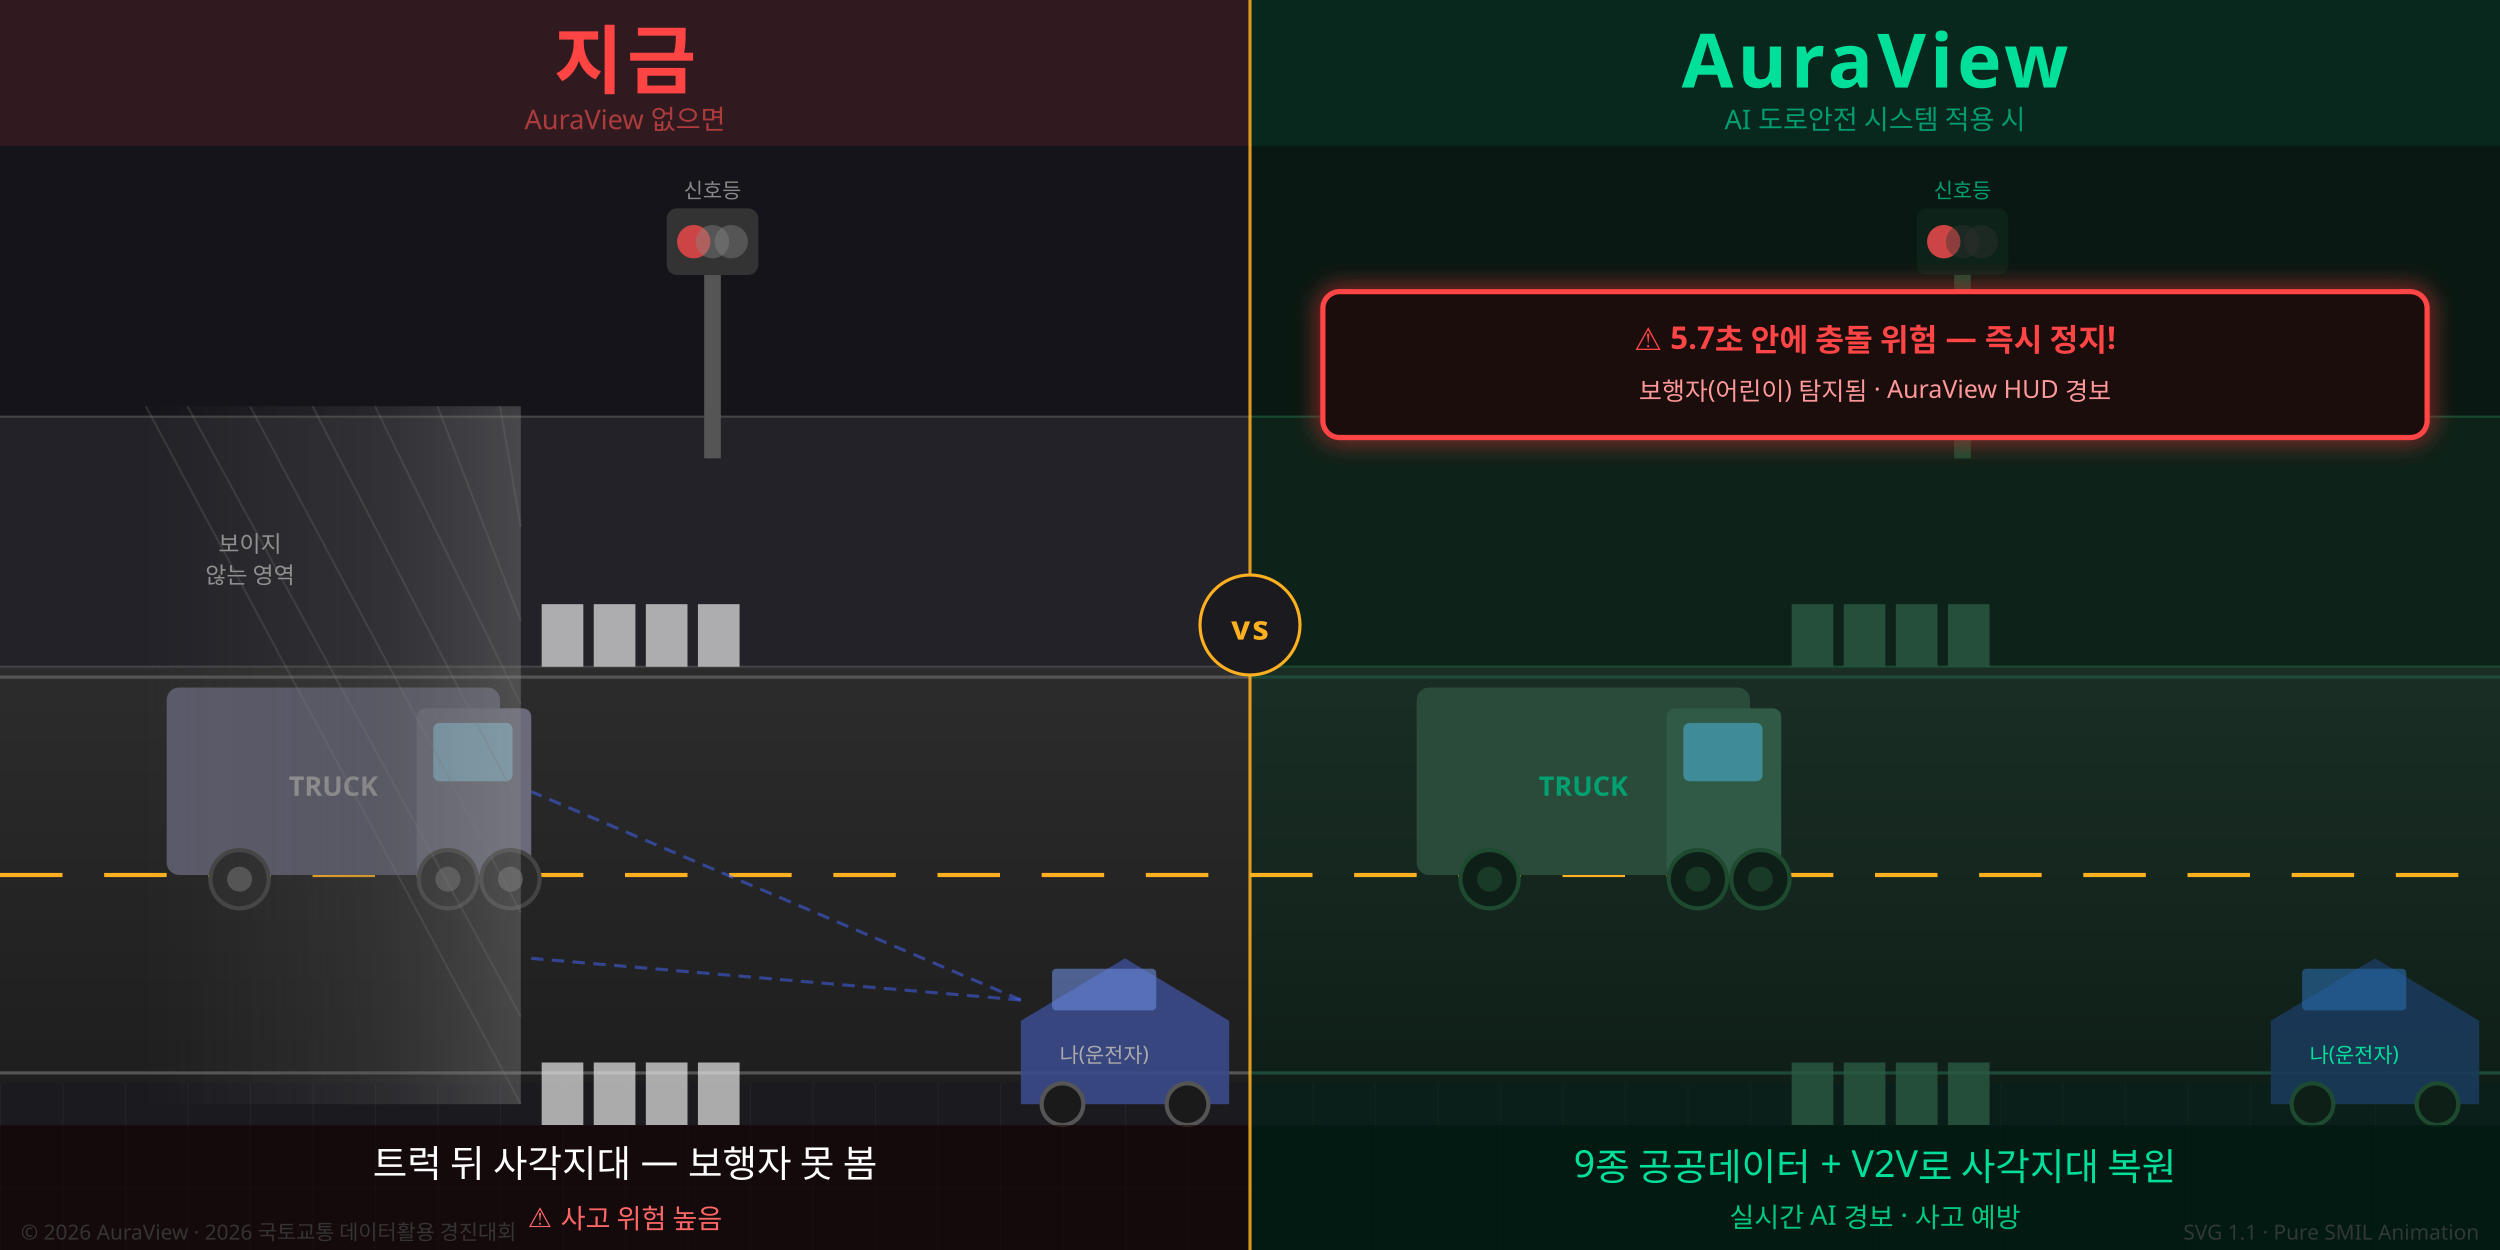
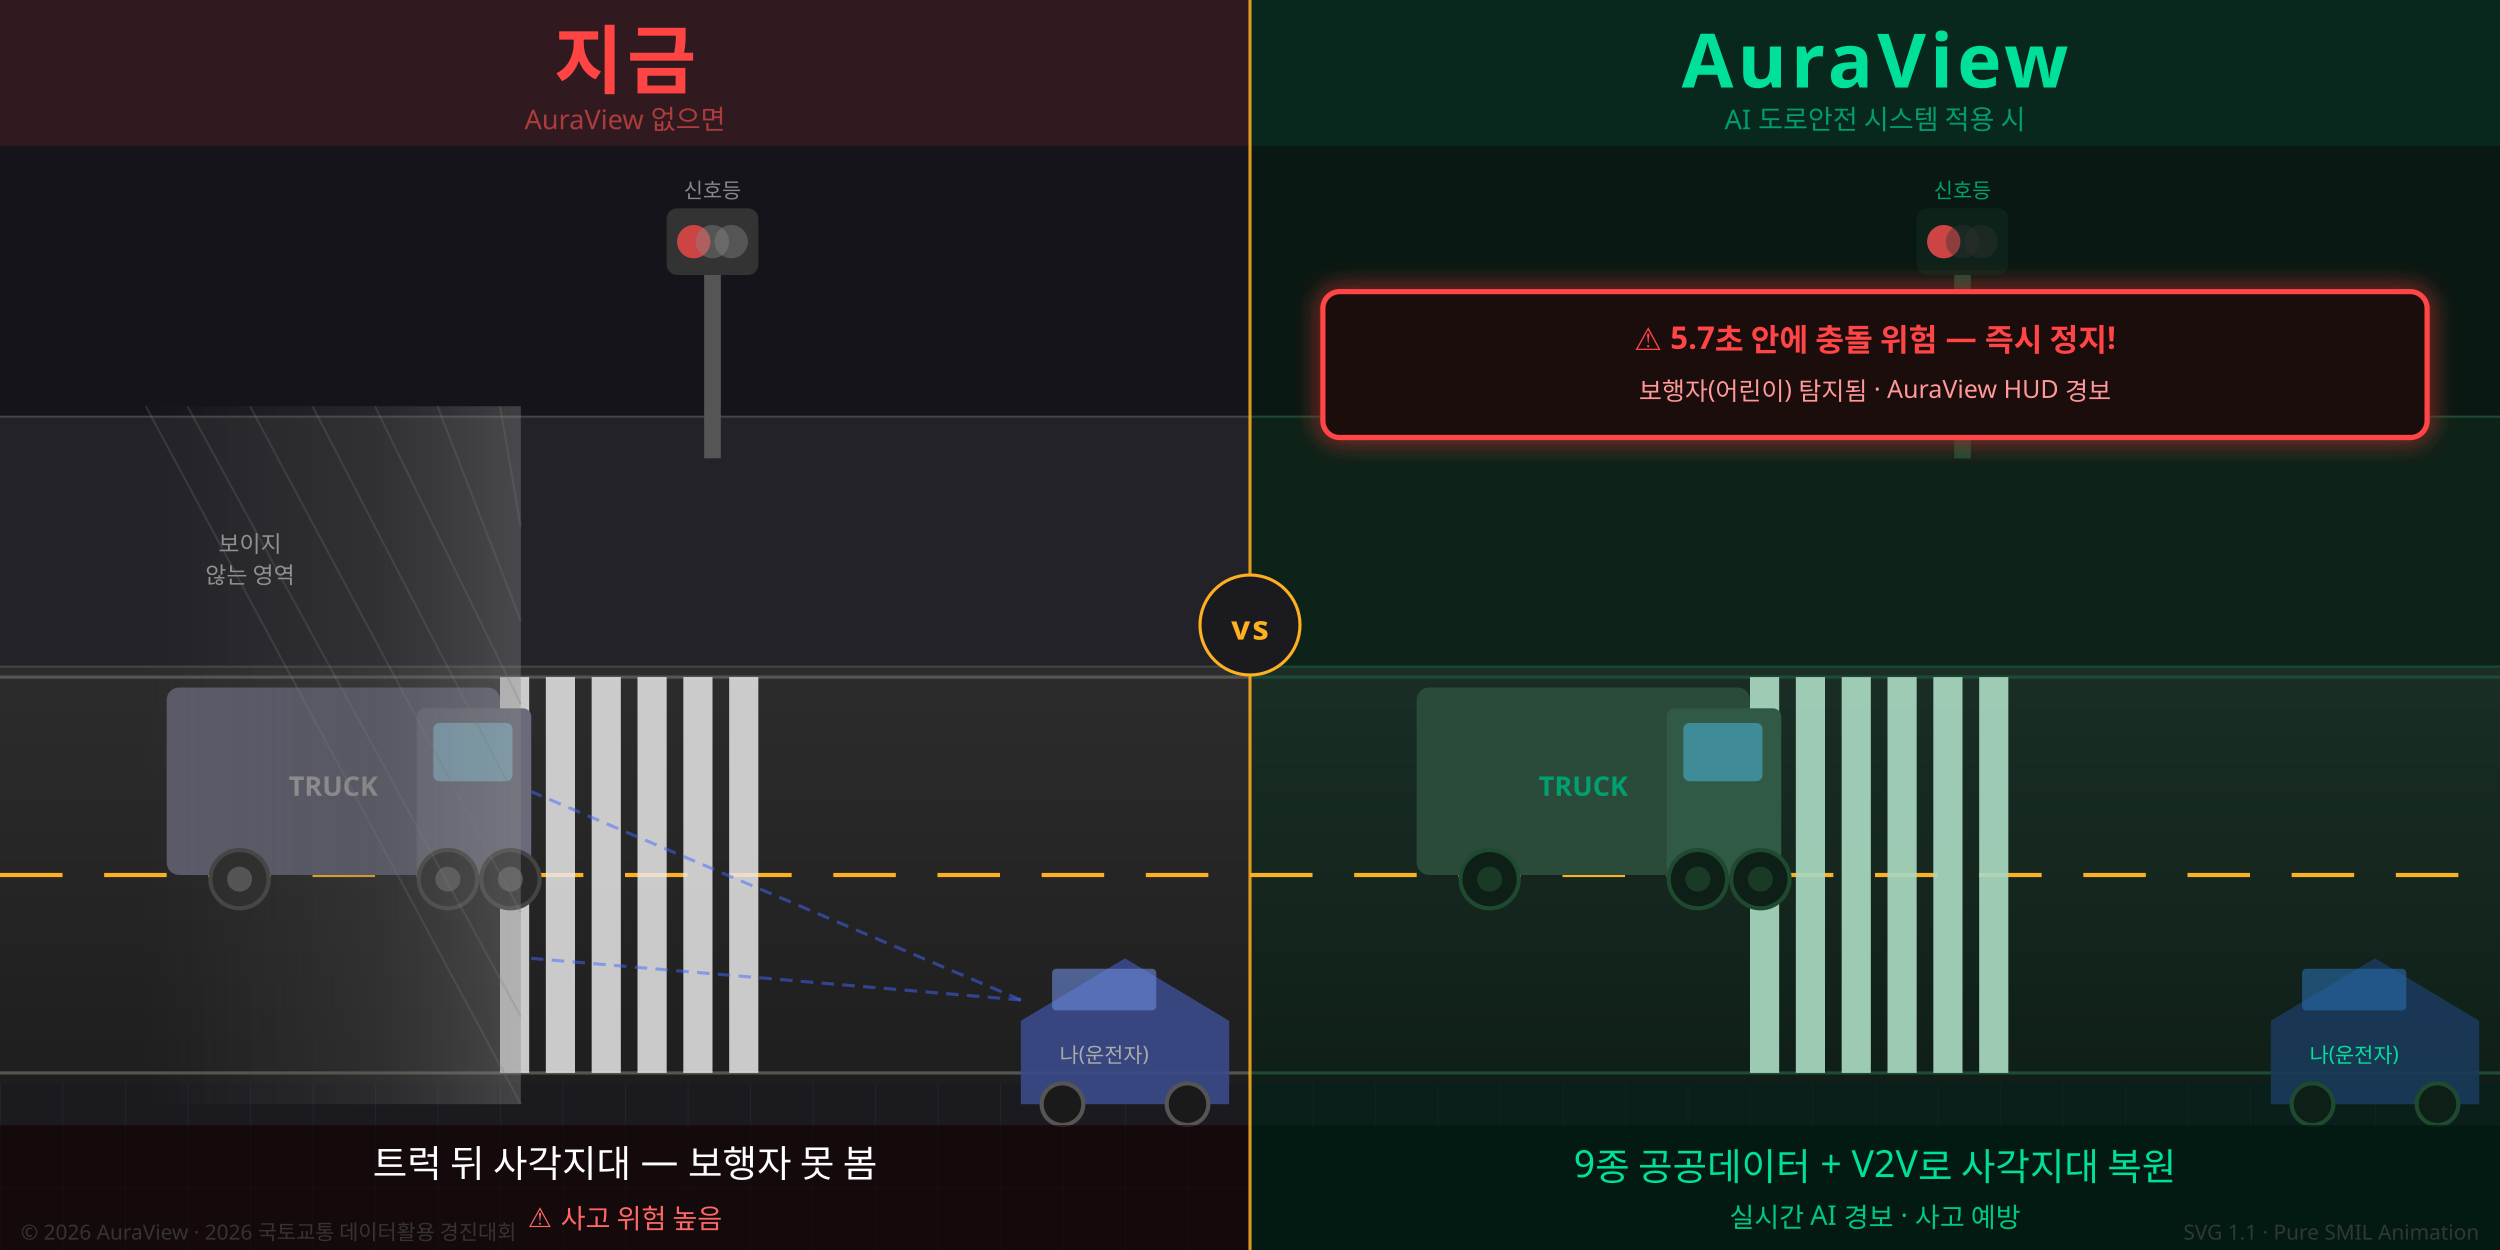
<svg xmlns="http://www.w3.org/2000/svg" viewBox="0 0 1200 600" width="1200" height="600" font-family="'Malgun Gothic','Apple SD Gothic Neo','Noto Sans KR',sans-serif">
  <defs>
    <pattern id="gridL" width="30" height="30" patternUnits="userSpaceOnUse">
      <path d="M30 0L0 0 0 30" fill="none" stroke="#2A2A35" stroke-width="0.5" />
    </pattern>
    <pattern id="gridR" width="30" height="30" patternUnits="userSpaceOnUse">
      <path d="M30 0L0 0 0 30" fill="none" stroke="#0D2D22" stroke-width="0.5" />
    </pattern>
    <linearGradient id="roadL" x1="0" y1="0" x2="0" y2="1">
      <stop offset="0%" stop-color="#2C2C2C" />
      <stop offset="100%" stop-color="#1E1E1E" />
    </linearGradient>
    <linearGradient id="roadR" x1="0" y1="0" x2="0" y2="1">
      <stop offset="0%" stop-color="#1A2E25" />
      <stop offset="100%" stop-color="#0F1F18" />
    </linearGradient>
    <linearGradient id="blindZone" x1="0" y1="0" x2="1" y2="0">
      <stop offset="0%" stop-color="#555555" stop-opacity="0.0" />
      <stop offset="60%" stop-color="#555555" stop-opacity="0.5" />
      <stop offset="100%" stop-color="#888888" stop-opacity="0.7" />
    </linearGradient>
    <filter id="childGlow" x="-50%" y="-50%" width="200%" height="200%">
      <feGaussianBlur in="SourceGraphic" stdDeviation="4" result="blur" />
      <feColorMatrix in="blur" type="matrix" values="1 0 0 0 0  0 0 0 0 0  0 0 0 0 0  0 0 0 1.5 0" result="redGlow" />
      <feMerge>
        <feMergeNode in="redGlow" />
        <feMergeNode in="SourceGraphic" />
      </feMerge>
    </filter>
    <filter id="alertGlow" x="-20%" y="-20%" width="140%" height="140%">
      <feGaussianBlur in="SourceGraphic" stdDeviation="6" result="blur" />
      <feMerge>
        <feMergeNode in="blur" />
        <feMergeNode in="SourceGraphic" />
      </feMerge>
    </filter>
    <clipPath id="clipL">
      <rect x="0" y="0" width="600" height="600" />
    </clipPath>
    <clipPath id="clipR">
      <rect x="600" y="0" width="600" height="600" />
    </clipPath>
    <marker id="arrowTeal" markerWidth="8" markerHeight="8" refX="4" refY="3" orient="auto">
      <path d="M0 0 L8 3 L0 6 Z" fill="#00E09A" />
    </marker>
  </defs>
  <g clip-path="url(#clipL)">
    <rect x="0" y="0" width="600" height="600" fill="#1A1A1F" />
    <rect x="0" y="0" width="600" height="600" fill="url(#gridL)" />
    <rect x="0" y="0" width="600" height="220" fill="#14141A" />
    <rect x="0" y="320" width="600" height="200" fill="url(#roadL)" />
    <line x1="0" y1="420" x2="600" y2="420" stroke="#FFB020" stroke-width="2" stroke-dasharray="30,20" />
    <line x1="0" y1="325" x2="600" y2="325" stroke="#555" stroke-width="1.5" />
    <line x1="0" y1="515" x2="600" y2="515" stroke="#555" stroke-width="1.5" />
    <rect x="0" y="200" width="600" height="120" fill="#222228" />
    <line x1="0" y1="200" x2="600" y2="200" stroke="#444" stroke-width="1" />
    <line x1="0" y1="320" x2="600" y2="320" stroke="#444" stroke-width="1" />
-     <g fill="#E8E8E8" opacity="0.7">
-       <rect x="260" y="290" width="20" height="30" />
-       <rect x="285" y="290" width="20" height="30" />
-       <rect x="310" y="290" width="20" height="30" />
-       <rect x="335" y="290" width="20" height="30" />
-     </g>
-     <g fill="#E8E8E8" opacity="0.7">
-       <rect x="260" y="510" width="20" height="30" />
-       <rect x="285" y="510" width="20" height="30" />
-       <rect x="310" y="510" width="20" height="30" />
-       <rect x="335" y="510" width="20" height="30" />
+     <g fill="#E8E8E8" opacity="0.85">
+       <rect x="240" y="325" width="14" height="190" />
+       <rect x="262" y="325" width="14" height="190" />
+       <rect x="284" y="325" width="14" height="190" />
+       <rect x="306" y="325" width="14" height="190" />
+       <rect x="328" y="325" width="14" height="190" />
+       <rect x="350" y="325" width="14" height="190" />
    </g>
    <rect x="338" y="130" width="8" height="90" fill="#555" />
    <rect x="320" y="100" width="44" height="32" rx="5" fill="#333" />
    <circle cx="333" cy="116" r="8" fill="#CC4444" />
    <circle cx="342" cy="116" r="8" fill="#888" opacity="0.4" />
    <circle cx="351" cy="116" r="8" fill="#888" opacity="0.4" />
    <text x="342" y="95" text-anchor="middle" font-size="10" fill="#888">신호등</text>
    <g id="truckL">
      <rect x="80" y="330" width="160" height="90" rx="6" fill="#5A5A6A" />
      <rect x="200" y="340" width="55" height="80" rx="4" fill="#6A6A7A" />
      <rect x="208" y="347" width="38" height="28" rx="3" fill="#8ACDDF" opacity="0.6" />
      <circle cx="115" cy="422" r="14" fill="#2A2A2A" stroke="#444" stroke-width="2" />
      <circle cx="115" cy="422" r="6" fill="#555" />
      <circle cx="215" cy="422" r="14" fill="#2A2A2A" stroke="#444" stroke-width="2" />
      <circle cx="215" cy="422" r="6" fill="#555" />
      <circle cx="245" cy="422" r="14" fill="#2A2A2A" stroke="#444" stroke-width="2" />
      <circle cx="245" cy="422" r="6" fill="#555" />
      <text x="160" y="382" text-anchor="middle" font-size="13" fill="#999" font-weight="bold">TRUCK</text>
      <animateTransform attributeName="transform" type="translate" values="-60,0; 60,0; -60,0" dur="4s" repeatCount="indefinite" calcMode="spline" keySplines="0.45 0.05 0.55 0.95; 0.45 0.05 0.55 0.95" />
    </g>
    <g clip-path="url(#clipL)">
      <rect x="70" y="195" width="180" height="335" fill="url(#blindZone)" opacity="0.55" />
      <text x="120" y="265" text-anchor="middle" font-size="11" fill="#AAAAAA" opacity="0.8">보이지</text>
      <text x="120" y="280" text-anchor="middle" font-size="11" fill="#AAAAAA" opacity="0.8">않는 영역</text>
      <g stroke="#777" stroke-width="1" opacity="0.25">
        <line x1="70" y1="195" x2="250" y2="530" />
        <line x1="90" y1="195" x2="250" y2="488" />
        <line x1="120" y1="195" x2="250" y2="438" />
        <line x1="150" y1="195" x2="250" y2="388" />
        <line x1="180" y1="195" x2="250" y2="338" />
        <line x1="210" y1="195" x2="250" y2="298" />
        <line x1="240" y1="195" x2="250" y2="253" />
      </g>
    </g>
    <g id="childL" opacity="0.0">
      <circle cx="130" cy="455" r="12" fill="#666" opacity="0.6" />
      <rect x="122" y="467" width="16" height="22" rx="3" fill="#555" opacity="0.6" />
      <rect x="122" y="488" width="6" height="16" rx="2" fill="#555" opacity="0.6" />
      <rect x="132" y="488" width="6" height="16" rx="2" fill="#555" opacity="0.6" />
      <rect x="112" y="468" width="10" height="5" rx="2" fill="#555" opacity="0.6" />
      <rect x="138" y="468" width="10" height="5" rx="2" fill="#555" opacity="0.6" />
      <animate attributeName="opacity" values="0;0;0.4;0.4;0" dur="4s" repeatCount="indefinite" keyTimes="0;0.35;0.55;0.75;1" />
    </g>
    <g>
      <polygon points="490,490 540,460 590,490 590,530 490,530" fill="#3A4A8A" opacity="0.9" />
      <rect x="505" y="465" width="50" height="20" rx="2" fill="#6A8ADA" opacity="0.6" />
      <circle cx="510" cy="530" r="10" fill="#1A1A1A" stroke="#555" stroke-width="2" />
      <circle cx="570" cy="530" r="10" fill="#1A1A1A" stroke="#555" stroke-width="2" />
      <text x="530" y="510" text-anchor="middle" font-size="10" fill="#AAA">나(운전자)</text>
      <line x1="490" y1="480" x2="255" y2="380" stroke="#4466FF" stroke-width="1.5" stroke-dasharray="6,4" opacity="0.5" />
      <line x1="490" y1="480" x2="255" y2="460" stroke="#4466FF" stroke-width="1.5" stroke-dasharray="6,4" opacity="0.5" />
    </g>
    <rect x="0" y="0" width="600" height="70" fill="#FF4444" opacity="0.12" />
    <text x="300" y="42" text-anchor="middle" font-size="36" font-weight="bold" fill="#FF4444" letter-spacing="2">지금</text>
    <text x="300" y="62" text-anchor="middle" font-size="13" fill="#CC4444" opacity="0.8">
      AuraView 없으면
    </text>
    <rect x="0" y="540" width="600" height="60" fill="#110000" opacity="0.6" />
    <text x="300" y="565" text-anchor="middle" font-size="18" fill="#FFFFFF">
      트럭 뒤 사각지대 — 보행자 못 봄
    </text>
    <text x="300" y="589" text-anchor="middle" font-size="13" fill="#FF6666">
      ⚠ 사고 위험 높음
    </text>
  </g>
  <g clip-path="url(#clipR)">
    <rect x="600" y="0" width="600" height="600" fill="#0B1F1A" />
    <rect x="600" y="0" width="600" height="600" fill="url(#gridR)" />
    <rect x="600" y="0" width="600" height="220" fill="#091812" />
    <rect x="600" y="320" width="600" height="200" fill="url(#roadR)" />
    <line x1="600" y1="420" x2="1200" y2="420" stroke="#FFB020" stroke-width="2" stroke-dasharray="30,20" />
    <line x1="600" y1="325" x2="1200" y2="325" stroke="#1E4A38" stroke-width="1.5" />
    <line x1="600" y1="515" x2="1200" y2="515" stroke="#1E4A38" stroke-width="1.5" />
    <rect x="600" y="200" width="600" height="120" fill="#0D2218" />
    <line x1="600" y1="200" x2="1200" y2="200" stroke="#1A4A30" stroke-width="1" />
    <line x1="600" y1="320" x2="1200" y2="320" stroke="#1A4A30" stroke-width="1" />
-     <g fill="#2A5A42" opacity="0.8">
-       <rect x="860" y="290" width="20" height="30" />
-       <rect x="885" y="290" width="20" height="30" />
-       <rect x="910" y="290" width="20" height="30" />
-       <rect x="935" y="290" width="20" height="30" />
-     </g>
-     <g fill="#2A5A42" opacity="0.8">
-       <rect x="860" y="510" width="20" height="30" />
-       <rect x="885" y="510" width="20" height="30" />
-       <rect x="910" y="510" width="20" height="30" />
-       <rect x="935" y="510" width="20" height="30" />
+     <g fill="#A8D8C0" opacity="0.92">
+       <rect x="840" y="325" width="14" height="190" />
+       <rect x="862" y="325" width="14" height="190" />
+       <rect x="884" y="325" width="14" height="190" />
+       <rect x="906" y="325" width="14" height="190" />
+       <rect x="928" y="325" width="14" height="190" />
+       <rect x="950" y="325" width="14" height="190" />
    </g>
    <rect x="938" y="130" width="8" height="90" fill="#1A4A30" />
    <rect x="920" y="100" width="44" height="32" rx="5" fill="#0D2218" />
    <circle cx="933" cy="116" r="8" fill="#CC4444" />
    <circle cx="942" cy="116" r="8" fill="#333" opacity="0.4" />
    <circle cx="951" cy="116" r="8" fill="#333" opacity="0.4" />
    <text x="942" y="95" text-anchor="middle" font-size="10" fill="#00A070">신호등</text>
    <g id="truckR">
      <rect x="680" y="330" width="160" height="90" rx="6" fill="#2A4A3A" />
      <rect x="800" y="340" width="55" height="80" rx="4" fill="#305A45" />
      <rect x="808" y="347" width="38" height="28" rx="3" fill="#4AADCF" opacity="0.6" />
      <circle cx="715" cy="422" r="14" fill="#0D1F16" stroke="#1E4A30" stroke-width="2" />
      <circle cx="715" cy="422" r="6" fill="#1A3A28" />
      <circle cx="815" cy="422" r="14" fill="#0D1F16" stroke="#1E4A30" stroke-width="2" />
      <circle cx="815" cy="422" r="6" fill="#1A3A28" />
      <circle cx="845" cy="422" r="14" fill="#0D1F16" stroke="#1E4A30" stroke-width="2" />
      <circle cx="845" cy="422" r="6" fill="#1A3A28" />
      <text x="760" y="382" text-anchor="middle" font-size="13" fill="#00A070" font-weight="bold">TRUCK</text>
      <animateTransform attributeName="transform" type="translate" values="-60,0; 60,0; -60,0" dur="4s" repeatCount="indefinite" calcMode="spline" keySplines="0.45 0.05 0.55 0.95; 0.45 0.05 0.55 0.95" />
    </g>
    <g id="v2vLines" opacity="0">
      <line x1="855" y1="375" x2="730" y2="455" stroke="#00E09A" stroke-width="1.5" stroke-dasharray="5,4" marker-end="url(#arrowTeal)" />
      <line x1="1080" y1="490" x2="745" y2="455" stroke="#00E09A" stroke-width="1.5" stroke-dasharray="5,4" marker-end="url(#arrowTeal)" />
      <text x="870" y="415" font-size="10" fill="#00E09A" opacity="0.9">V2V 신호</text>
      <animate attributeName="opacity" values="0;0;1;1;0" dur="4s" repeatCount="indefinite" keyTimes="0;0.35;0.55;0.75;1" />
    </g>
    <g id="childR" filter="url(#childGlow)" opacity="0">
      <rect x="716" y="440" width="52" height="72" rx="4" fill="none" stroke="#FF4444" stroke-width="2.5" stroke-dasharray="6,3" />
      <circle cx="730" cy="455" r="12" fill="#FF6644" />
      <rect x="722" y="467" width="16" height="22" rx="3" fill="#FF5533" />
      <rect x="722" y="488" width="6" height="16" rx="2" fill="#FF5533" />
      <rect x="732" y="488" width="6" height="16" rx="2" fill="#FF5533" />
      <rect x="712" y="468" width="10" height="5" rx="2" fill="#FF5533" />
      <rect x="738" y="468" width="10" height="5" rx="2" fill="#FF5533" />
      <animate attributeName="opacity" values="0;0;1;1;0" dur="4s" repeatCount="indefinite" keyTimes="0;0.35;0.55;0.75;1" />
    </g>
    <g>
      <polygon points="1090,490 1140,460 1190,490 1190,530 1090,530" fill="#1A3A5A" opacity="0.9" />
      <rect x="1105" y="465" width="50" height="20" rx="2" fill="#2A6AAA" opacity="0.6" />
      <circle cx="1110" cy="530" r="10" fill="#0D1F16" stroke="#1E4A30" stroke-width="2" />
      <circle cx="1170" cy="530" r="10" fill="#0D1F16" stroke="#1E4A30" stroke-width="2" />
      <text x="1130" y="510" text-anchor="middle" font-size="10" fill="#00E09A">나(운전자)</text>
    </g>
    <g id="hudAlert" filter="url(#alertGlow)">
      <rect x="635" y="140" width="530" height="70" rx="8" fill="#1A0A0A" stroke="#FF4444" stroke-width="2.5" />
      <text x="900" y="168" text-anchor="middle" font-size="15" fill="#FF4444" font-weight="bold">
        ⚠ 5.7초 안에 충돌 위험 — 즉시 정지!
      </text>
      <text x="900" y="192" text-anchor="middle" font-size="12" fill="#FF9999">
        보행자(어린이) 탐지됨 · AuraView HUD 경보
      </text>
      <animate attributeName="opacity" values="0;0;1;0.2;1;0.2;1;0" dur="4s" repeatCount="indefinite" keyTimes="0;0.35;0.50;0.58;0.65;0.73;0.80;1" />
    </g>
    <g id="dataBadge" opacity="0">
      <rect x="635" y="225" width="250" height="26" rx="4" fill="#003322" stroke="#00604A" stroke-width="1" />
      <text x="760" y="242" text-anchor="middle" font-size="11" fill="#00E09A">
        CCTV · V2V · 교통신호 · 보행자센서 ···
      </text>
      <animate attributeName="opacity" values="0;0;0.9;0.9;0" dur="4s" repeatCount="indefinite" keyTimes="0;0.35;0.55;0.75;1" />
    </g>
    <rect x="600" y="0" width="600" height="70" fill="#00E09A" opacity="0.08" />
    <text x="900" y="42" text-anchor="middle" font-size="36" font-weight="bold" fill="#00E09A" letter-spacing="2">AuraView</text>
    <text x="900" y="62" text-anchor="middle" font-size="13" fill="#00A878" opacity="0.9">
      AI 도로안전 시스템 적용 시
    </text>
    <rect x="600" y="540" width="600" height="60" fill="#001810" opacity="0.7" />
    <text x="900" y="565" text-anchor="middle" font-size="18" fill="#00E09A">
      9종 공공데이터 + V2V로 사각지대 복원
    </text>
    <text x="900" y="589" text-anchor="middle" font-size="13" fill="#00C880">
      실시간 AI 경보 · 사고 예방
    </text>
  </g>
  <line x1="600" y1="0" x2="600" y2="600" stroke="#FFB020" stroke-width="1.5" opacity="0.85" />
  <circle cx="600" cy="300" r="24" fill="#1A1A1F" stroke="#FFB020" stroke-width="1.5" />
  <text x="600" y="307" text-anchor="middle" font-size="16" font-weight="bold" fill="#FFB020" letter-spacing="1">vs</text>
  <text x="10" y="595" font-size="10" fill="#444" opacity="0.7">
    © 2026 AuraView · 2026 국토교통 데이터활용 경진대회
  </text>
  <text x="1190" y="595" text-anchor="end" font-size="10" fill="#444" opacity="0.7">
    SVG 1.1 · Pure SMIL Animation
  </text>
</svg>
